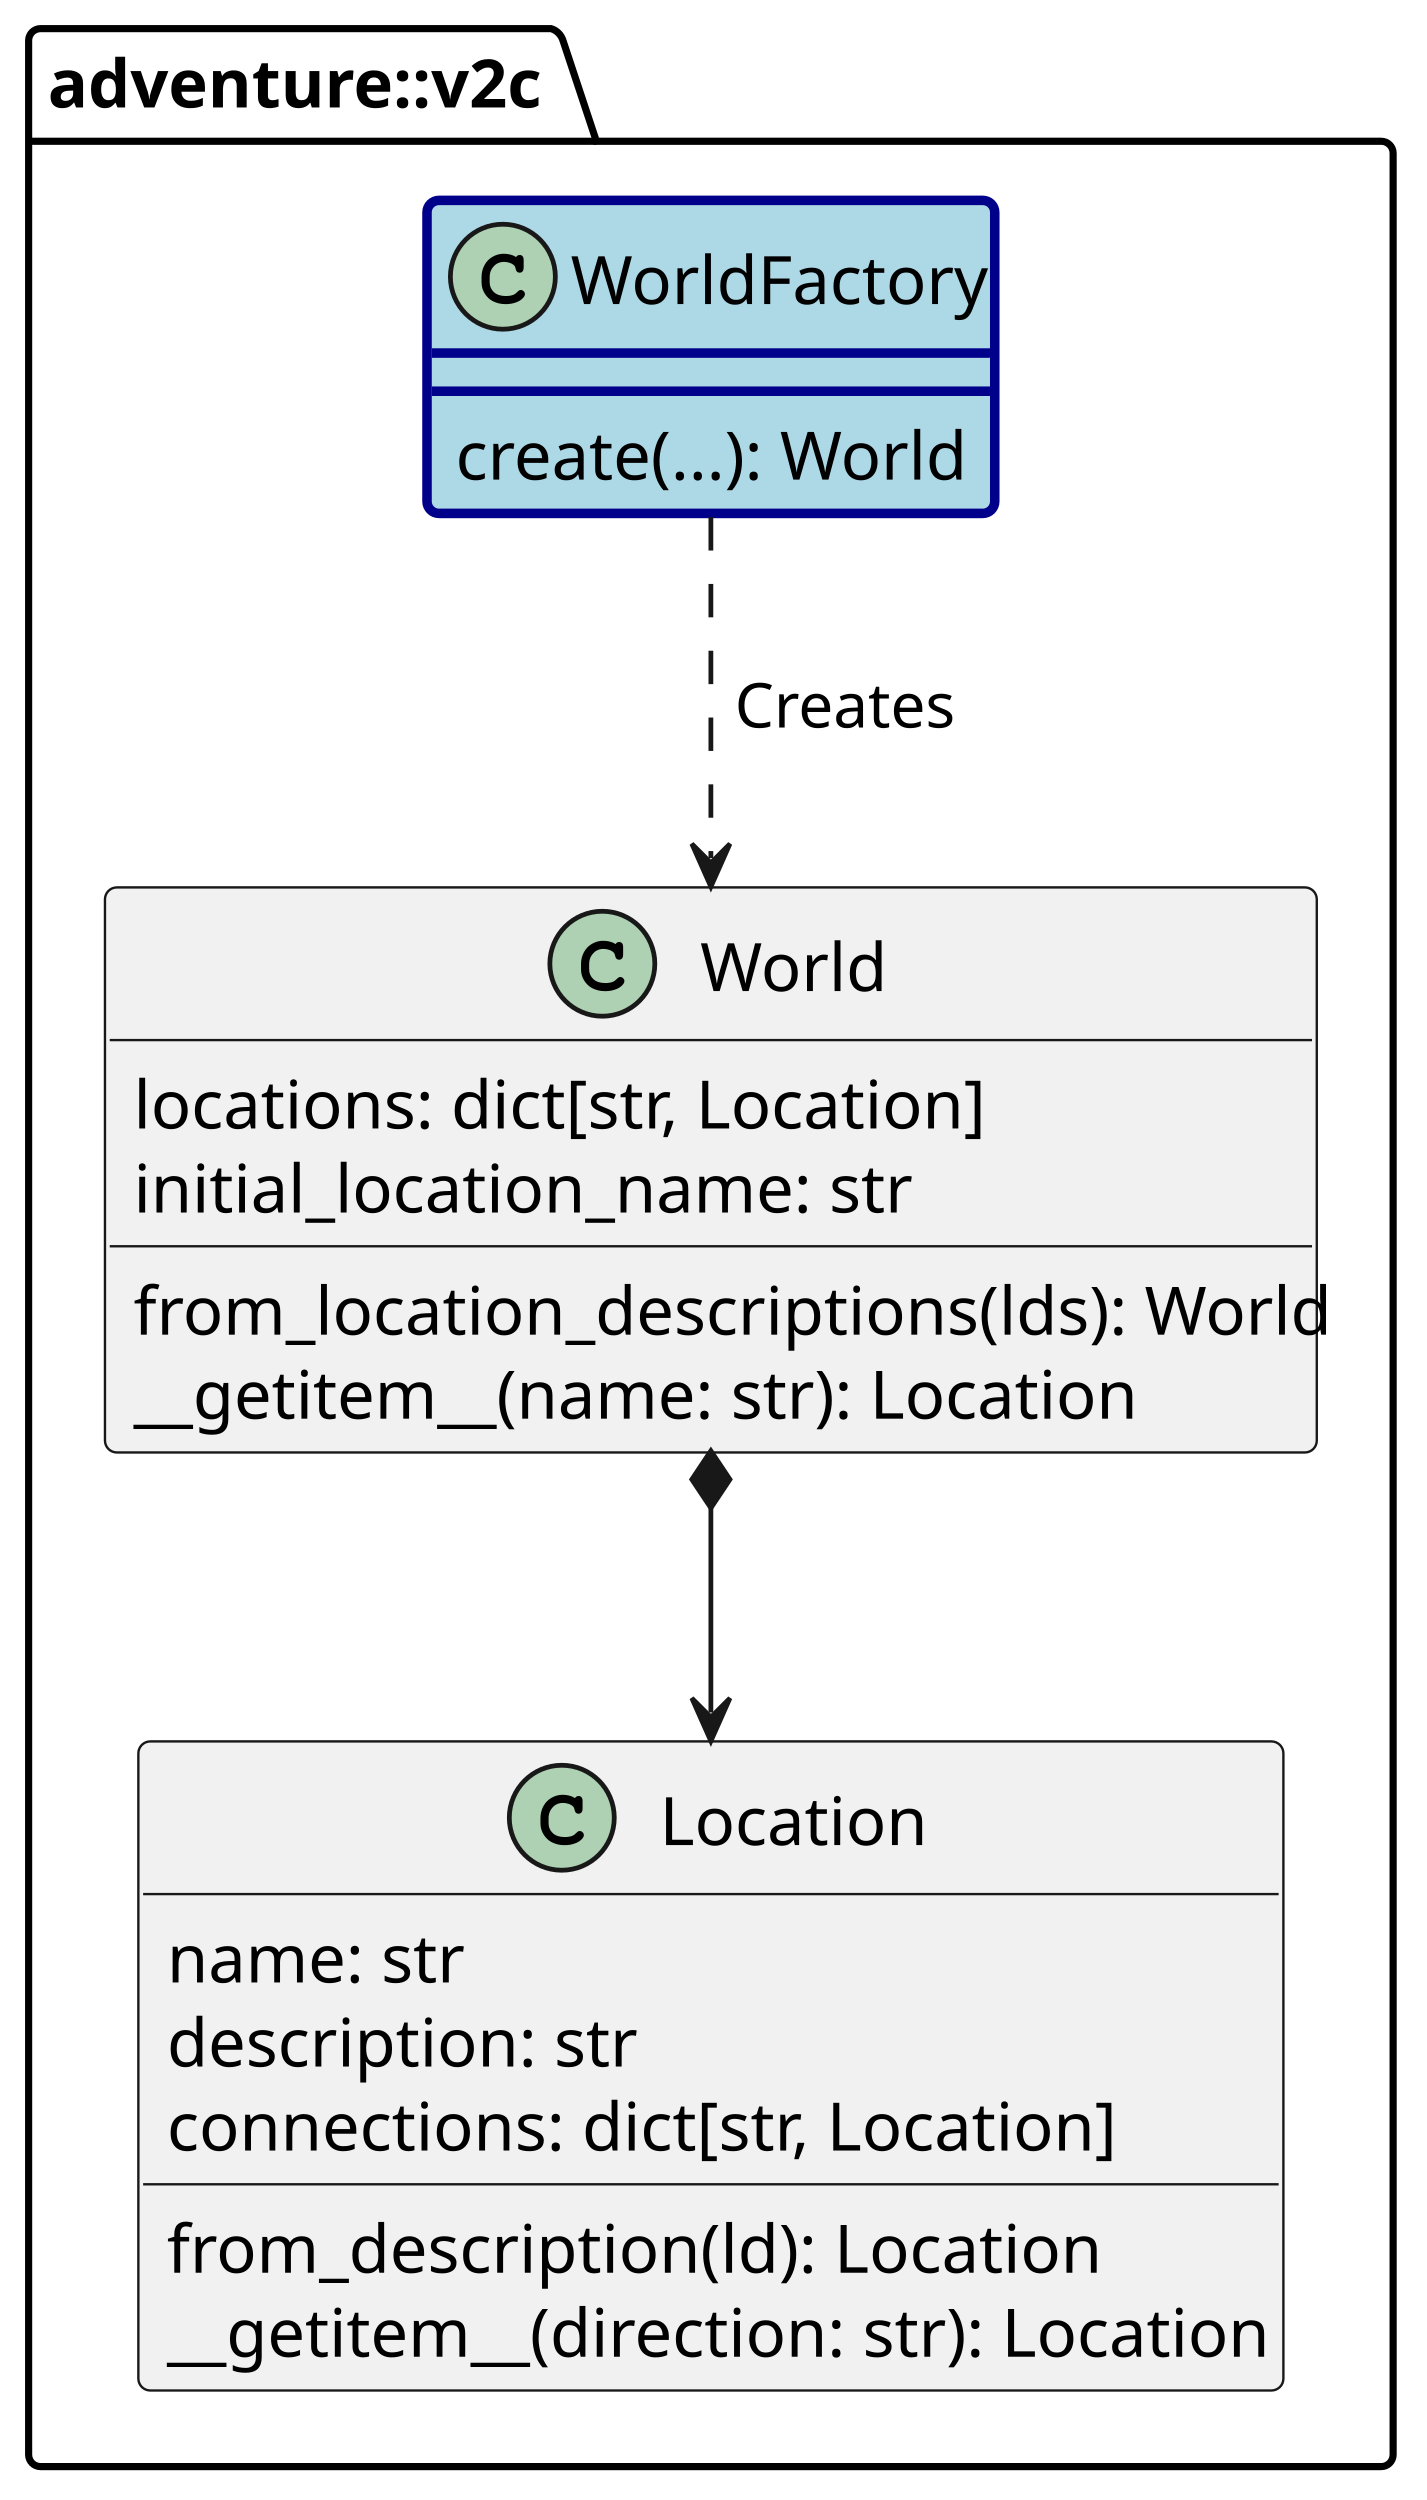
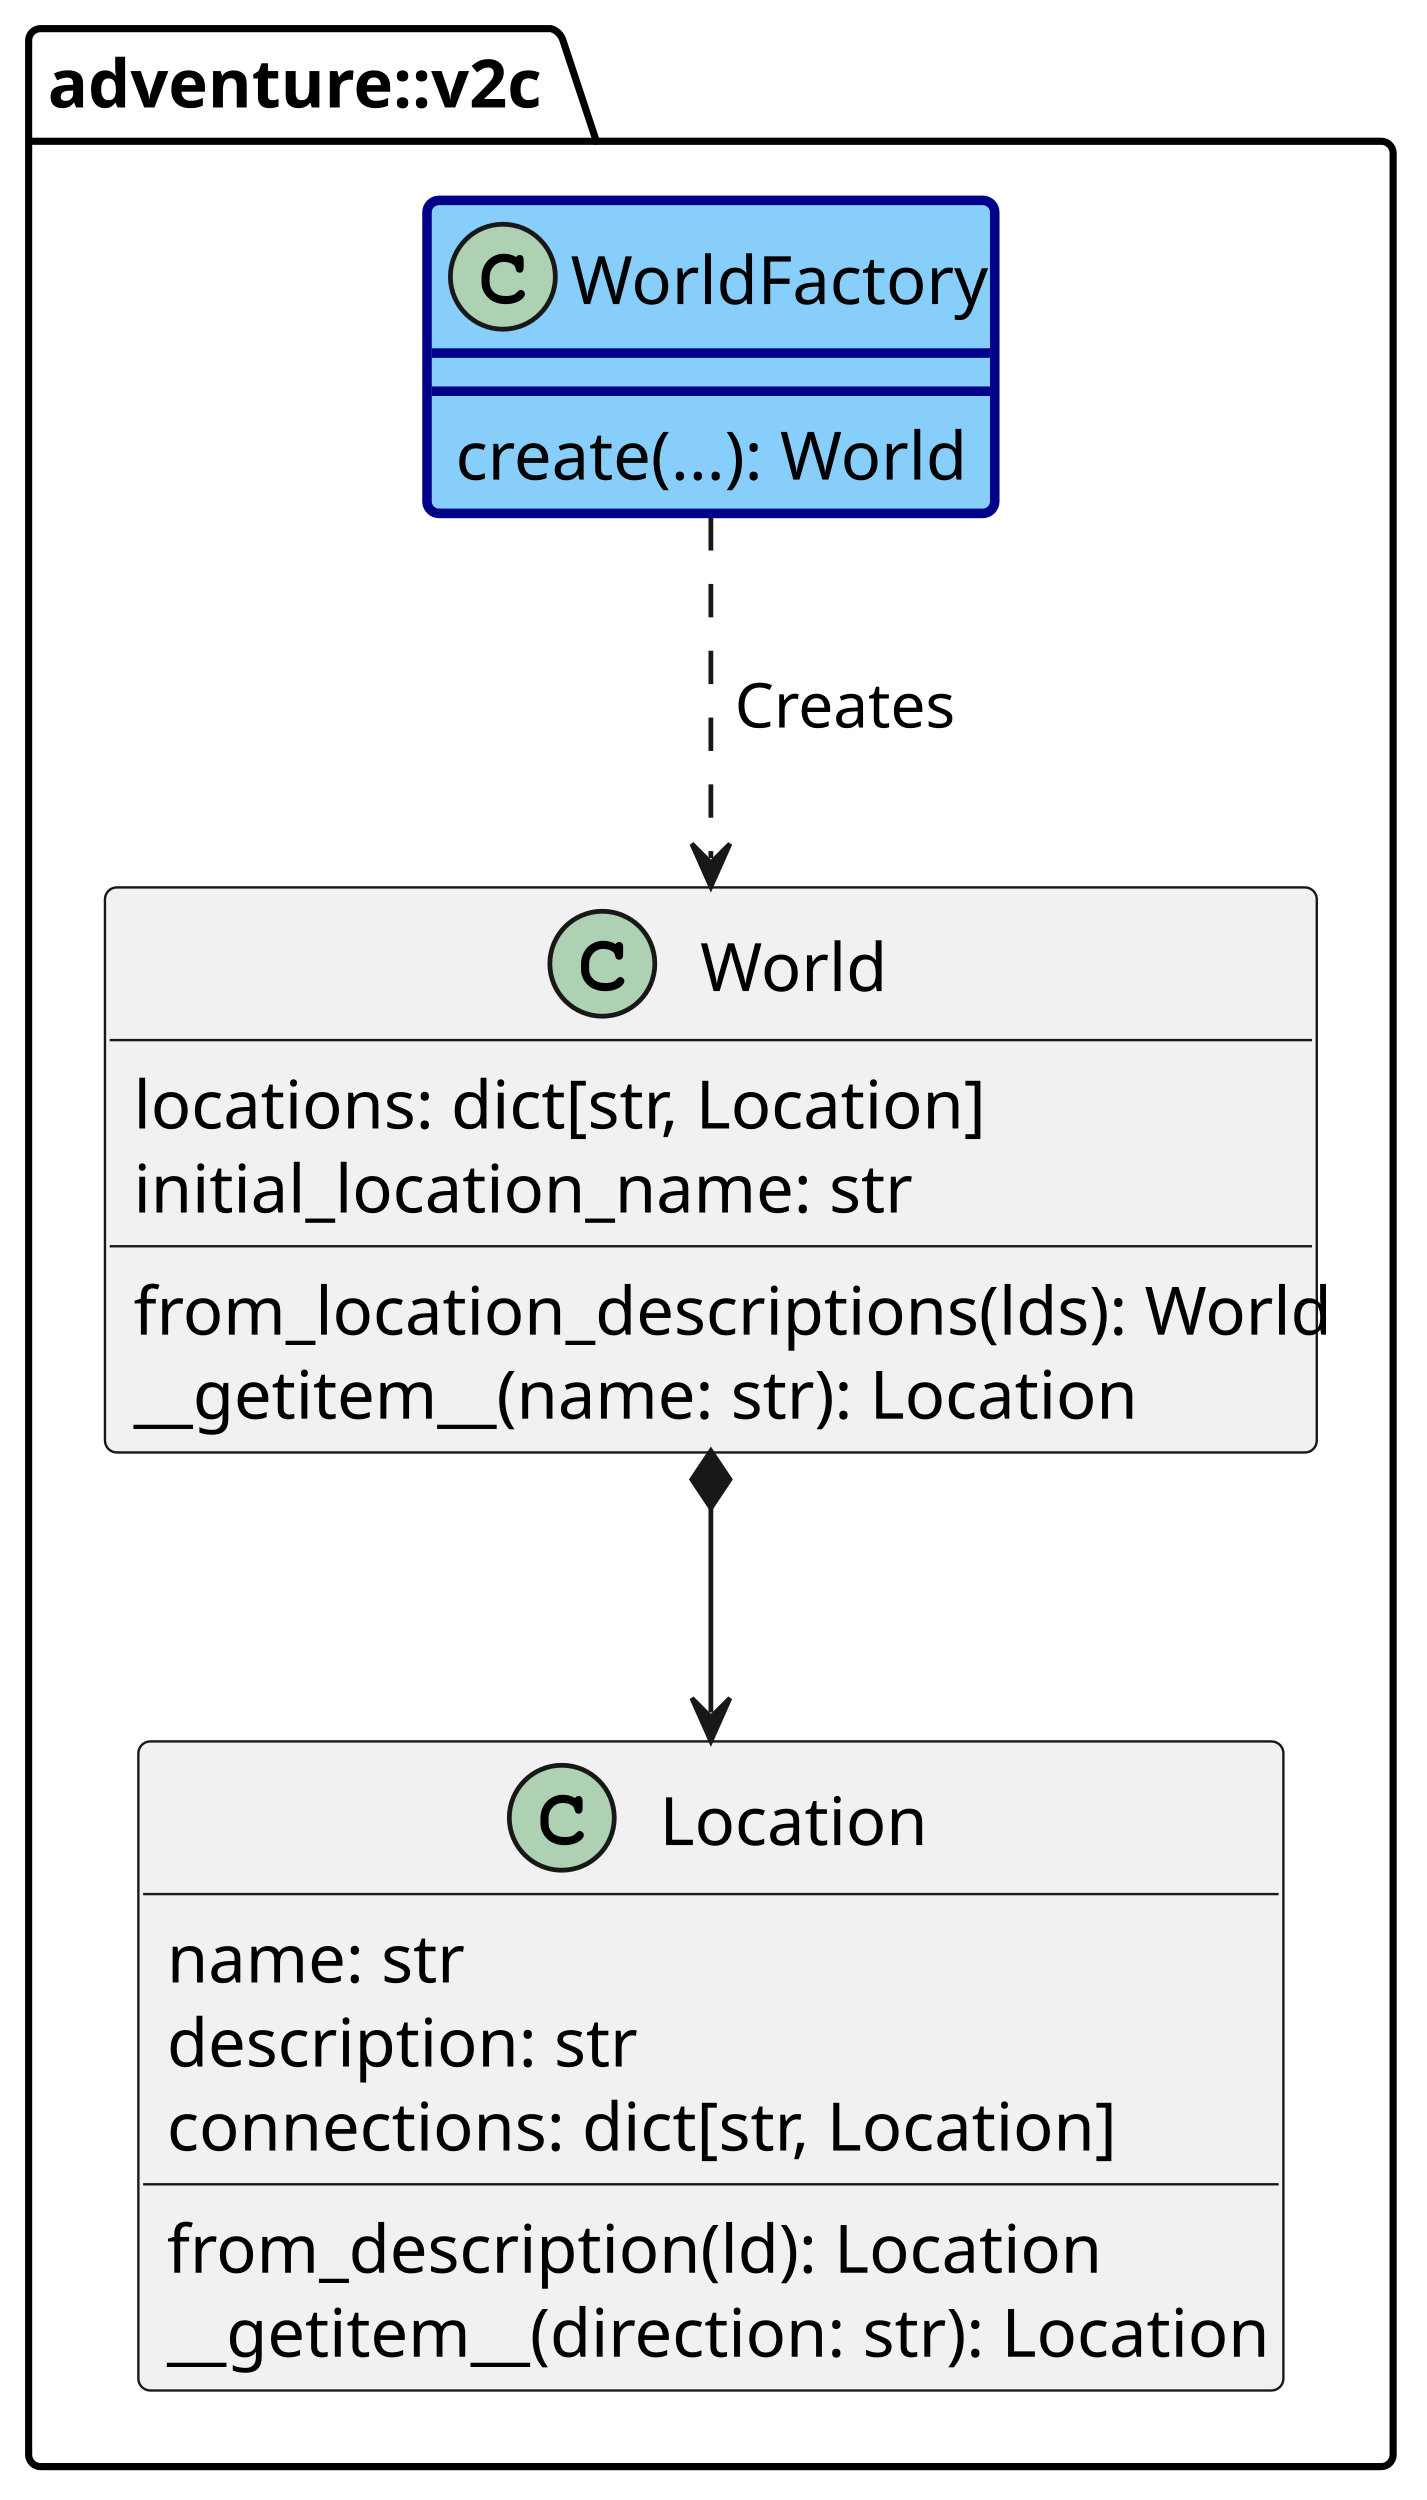
<svg xmlns="http://www.w3.org/2000/svg" contentStyleType="text/css" height="524px" preserveAspectRatio="none" style="width:299px;height:524px;background:#FFFFFF;" version="1.1" viewBox="0 0 299 524" width="299px" zoomAndPan="magnify">
  <defs />
  <g>
    <g id="cluster_adventure::v2c">
      <path d="M8.5,6 L115.5,6 A3.75,3.75 0 0 1 118,8.5 L125,29.609 L289.5,29.609 A2.5,2.5 0 0 1 292,32.109 L292,514.5 A2.5,2.5 0 0 1 289.5,517 L8.5,517 A2.5,2.5 0 0 1 6,514.5 L6,8.5 A2.5,2.5 0 0 1 8.5,6 " fill="none" style="stroke:#000000;stroke-width:1.5;" />
      <line style="stroke:#000000;stroke-width:1.5;" x1="6" x2="125" y1="29.609" y2="29.609" />
      <text fill="#000000" font-family="sans-serif" font-size="14" font-weight="bold" lengthAdjust="spacing" textLength="106" x="10" y="22.533">adventure::v2c</text>
    </g>
    <g id="elem_Location">
      <rect codeLine="4" fill="#F1F1F1" height="136.047" id="Location" rx="2.5" ry="2.5" style="stroke:#181818;stroke-width:0.5;" width="240" x="29" y="365" />
      <ellipse cx="117.75" cy="381" fill="#ADD1B2" rx="11" ry="11" style="stroke:#181818;stroke-width:1.0;" />
      <path d="M120.516,376.875 Q120.672,376.656 120.859,376.547 Q121.047,376.438 121.266,376.438 Q121.641,376.438 121.875,376.703 Q122.109,376.953 122.109,377.562 L122.109,379.016 Q122.109,379.625 121.875,379.891 Q121.641,380.156 121.266,380.156 Q120.922,380.156 120.719,379.953 Q120.516,379.766 120.406,379.25 Q120.359,378.891 120.172,378.703 Q119.844,378.328 119.234,378.109 Q118.625,377.891 118,377.891 Q117.234,377.891 116.594,378.219 Q115.969,378.547 115.469,379.297 Q114.984,380.047 114.984,381.078 L114.984,382.172 Q114.984,383.406 115.875,384.234 Q116.766,385.047 118.359,385.047 Q119.297,385.047 119.953,384.797 Q120.344,384.641 120.766,384.203 Q121.031,383.938 121.172,383.859 Q121.328,383.781 121.531,383.781 Q121.859,383.781 122.109,384.047 Q122.375,384.297 122.375,384.641 Q122.375,384.984 122.031,385.391 Q121.531,385.969 120.734,386.297 Q119.656,386.75 118.359,386.75 Q116.844,386.75 115.641,386.125 Q114.656,385.625 113.969,384.562 Q113.281,383.484 113.281,382.203 L113.281,381.047 Q113.281,379.719 113.891,378.578 Q114.516,377.422 115.609,376.812 Q116.703,376.188 117.938,376.188 Q118.672,376.188 119.312,376.359 Q119.969,376.516 120.516,376.875 Z " fill="#000000" />
      <text fill="#000000" font-family="sans-serif" font-size="14" lengthAdjust="spacing" textLength="54" x="138.25" y="386.728">Location</text>
      <line style="stroke:#181818;stroke-width:0.5;" x1="30" x2="268" y1="397" y2="397" />
      <text fill="#000000" font-family="sans-serif" font-size="14" lengthAdjust="spacing" textLength="59" x="35" y="415.533">name: str</text>
      <text fill="#000000" font-family="sans-serif" font-size="14" lengthAdjust="spacing" textLength="93" x="35" y="433.143">description: str</text>
      <text fill="#000000" font-family="sans-serif" font-size="14" lengthAdjust="spacing" textLength="192" x="35" y="450.752">connections: dict[str, Location]</text>
      <line style="stroke:#181818;stroke-width:0.5;" x1="30" x2="268" y1="457.828" y2="457.828" />
      <text fill="#000000" font-family="sans-serif" font-size="14" lengthAdjust="spacing" textLength="188" x="35" y="476.361">from_description(ld): Location</text>
      <text fill="#000000" font-family="sans-serif" font-size="14" lengthAdjust="spacing" textLength="228" x="35" y="493.971">__getitem__(direction: str): Location</text>
    </g>
    <g id="elem_World">
      <rect codeLine="12" fill="#F1F1F1" height="118.438" id="World" rx="2.5" ry="2.5" style="stroke:#181818;stroke-width:0.5;" width="254" x="22" y="186" />
      <ellipse cx="126.25" cy="202" fill="#ADD1B2" rx="11" ry="11" style="stroke:#181818;stroke-width:1.0;" />
      <path d="M129.016,197.875 Q129.172,197.656 129.359,197.547 Q129.547,197.438 129.766,197.438 Q130.141,197.438 130.375,197.703 Q130.609,197.953 130.609,198.562 L130.609,200.016 Q130.609,200.625 130.375,200.891 Q130.141,201.156 129.766,201.156 Q129.422,201.156 129.219,200.953 Q129.016,200.766 128.906,200.25 Q128.859,199.891 128.672,199.703 Q128.344,199.328 127.734,199.109 Q127.125,198.891 126.5,198.891 Q125.734,198.891 125.094,199.219 Q124.469,199.547 123.969,200.297 Q123.484,201.047 123.484,202.078 L123.484,203.172 Q123.484,204.406 124.375,205.234 Q125.266,206.047 126.859,206.047 Q127.797,206.047 128.453,205.797 Q128.844,205.641 129.266,205.203 Q129.531,204.938 129.672,204.859 Q129.828,204.781 130.031,204.781 Q130.359,204.781 130.609,205.047 Q130.875,205.297 130.875,205.641 Q130.875,205.984 130.531,206.391 Q130.031,206.969 129.234,207.297 Q128.156,207.75 126.859,207.75 Q125.344,207.75 124.141,207.125 Q123.156,206.625 122.469,205.562 Q121.781,204.484 121.781,203.203 L121.781,202.047 Q121.781,200.719 122.391,199.578 Q123.016,198.422 124.109,197.812 Q125.203,197.188 126.438,197.188 Q127.172,197.188 127.812,197.359 Q128.469,197.516 129.016,197.875 Z " fill="#000000" />
      <text fill="#000000" font-family="sans-serif" font-size="14" lengthAdjust="spacing" textLength="37" x="146.75" y="207.728">World</text>
      <line style="stroke:#181818;stroke-width:0.5;" x1="23" x2="275" y1="218" y2="218" />
      <text fill="#000000" font-family="sans-serif" font-size="14" lengthAdjust="spacing" textLength="172" x="28" y="236.533">locations: dict[str, Location]</text>
      <text fill="#000000" font-family="sans-serif" font-size="14" lengthAdjust="spacing" textLength="156" x="28" y="254.143">initial_location_name: str</text>
      <line style="stroke:#181818;stroke-width:0.5;" x1="23" x2="275" y1="261.219" y2="261.219" />
      <text fill="#000000" font-family="sans-serif" font-size="14" lengthAdjust="spacing" textLength="242" x="28" y="279.752">from_location_descriptions(lds): World</text>
      <text fill="#000000" font-family="sans-serif" font-size="14" lengthAdjust="spacing" textLength="209" x="28" y="297.361">__getitem__(name: str): Location</text>
    </g>
    <g id="elem_WorldFactory">
-       <rect codeLine="19" fill="#ADD8E6" height="65.609" id="WorldFactory" rx="2.5" ry="2.5" style="stroke:#00008B;stroke-width:2.0;" width="119" x="89.5" y="42" />
+       <rect codeLine="19" fill="#87CEFA" height="65.609" id="WorldFactory" rx="2.5" ry="2.5" style="stroke:#00008B;stroke-width:2.0;" width="119" x="89.5" y="42" />
      <ellipse cx="105.4" cy="58" fill="#ADD1B2" rx="11" ry="11" style="stroke:#181818;stroke-width:1.0;" />
      <path d="M108.166,53.875 Q108.322,53.656 108.509,53.547 Q108.697,53.438 108.916,53.438 Q109.291,53.438 109.525,53.703 Q109.759,53.953 109.759,54.562 L109.759,56.016 Q109.759,56.625 109.525,56.891 Q109.291,57.156 108.916,57.156 Q108.572,57.156 108.369,56.953 Q108.166,56.766 108.056,56.25 Q108.009,55.891 107.822,55.703 Q107.494,55.328 106.884,55.109 Q106.275,54.891 105.65,54.891 Q104.884,54.891 104.244,55.219 Q103.619,55.547 103.119,56.297 Q102.634,57.047 102.634,58.078 L102.634,59.172 Q102.634,60.406 103.525,61.234 Q104.416,62.047 106.009,62.047 Q106.947,62.047 107.603,61.797 Q107.994,61.641 108.416,61.203 Q108.681,60.938 108.822,60.859 Q108.978,60.781 109.181,60.781 Q109.509,60.781 109.759,61.047 Q110.025,61.297 110.025,61.641 Q110.025,61.984 109.681,62.391 Q109.181,62.969 108.384,63.297 Q107.306,63.75 106.009,63.75 Q104.494,63.75 103.291,63.125 Q102.306,62.625 101.619,61.562 Q100.931,60.484 100.931,59.203 L100.931,58.047 Q100.931,56.719 101.541,55.578 Q102.166,54.422 103.259,53.812 Q104.353,53.188 105.588,53.188 Q106.322,53.188 106.963,53.359 Q107.619,53.516 108.166,53.875 Z " fill="#000000" />
      <text fill="#000000" font-family="sans-serif" font-size="14" lengthAdjust="spacing" textLength="85" x="119.6" y="63.728">WorldFactory</text>
      <line style="stroke:#00008B;stroke-width:2.0;" x1="90.5" x2="207.5" y1="74" y2="74" />
      <line style="stroke:#00008B;stroke-width:2.0;" x1="90.5" x2="207.5" y1="82" y2="82" />
      <text fill="#000000" font-family="sans-serif" font-size="14" lengthAdjust="spacing" textLength="107" x="95.5" y="100.533">create(...): World</text>
    </g>
    <g id="link_World_Location">
      <path codeLine="23" d="M149,316.09 C149,335.38 149,339.02 149,358.93 " fill="none" id="World-Location" style="stroke:#181818;stroke-width:1.0;" />
      <polygon fill="#181818" points="149,304.09,145,310.09,149,316.09,153,310.09,149,304.09" style="stroke:#181818;stroke-width:1.0;" />
      <polygon fill="#181818" points="149,364.93,153,355.93,149,359.93,145,355.93,149,364.93" style="stroke:#181818;stroke-width:1.0;" />
    </g>
    <g id="link_WorldFactory_World">
      <path codeLine="24" d="M149,108.39 C149,130.32 149,153.92 149,179.86 " fill="none" id="WorldFactory-to-World" style="stroke:#181818;stroke-width:1.0;stroke-dasharray:7.0,7.0;" />
      <polygon fill="#181818" points="149,185.86,153,176.86,149,180.86,145,176.86,149,185.86" style="stroke:#181818;stroke-width:1.0;" />
      <text fill="#000000" font-family="sans-serif" font-size="13" lengthAdjust="spacing" textLength="45" x="154" y="152.495">Creates</text>
    </g>
  </g>
</svg>
